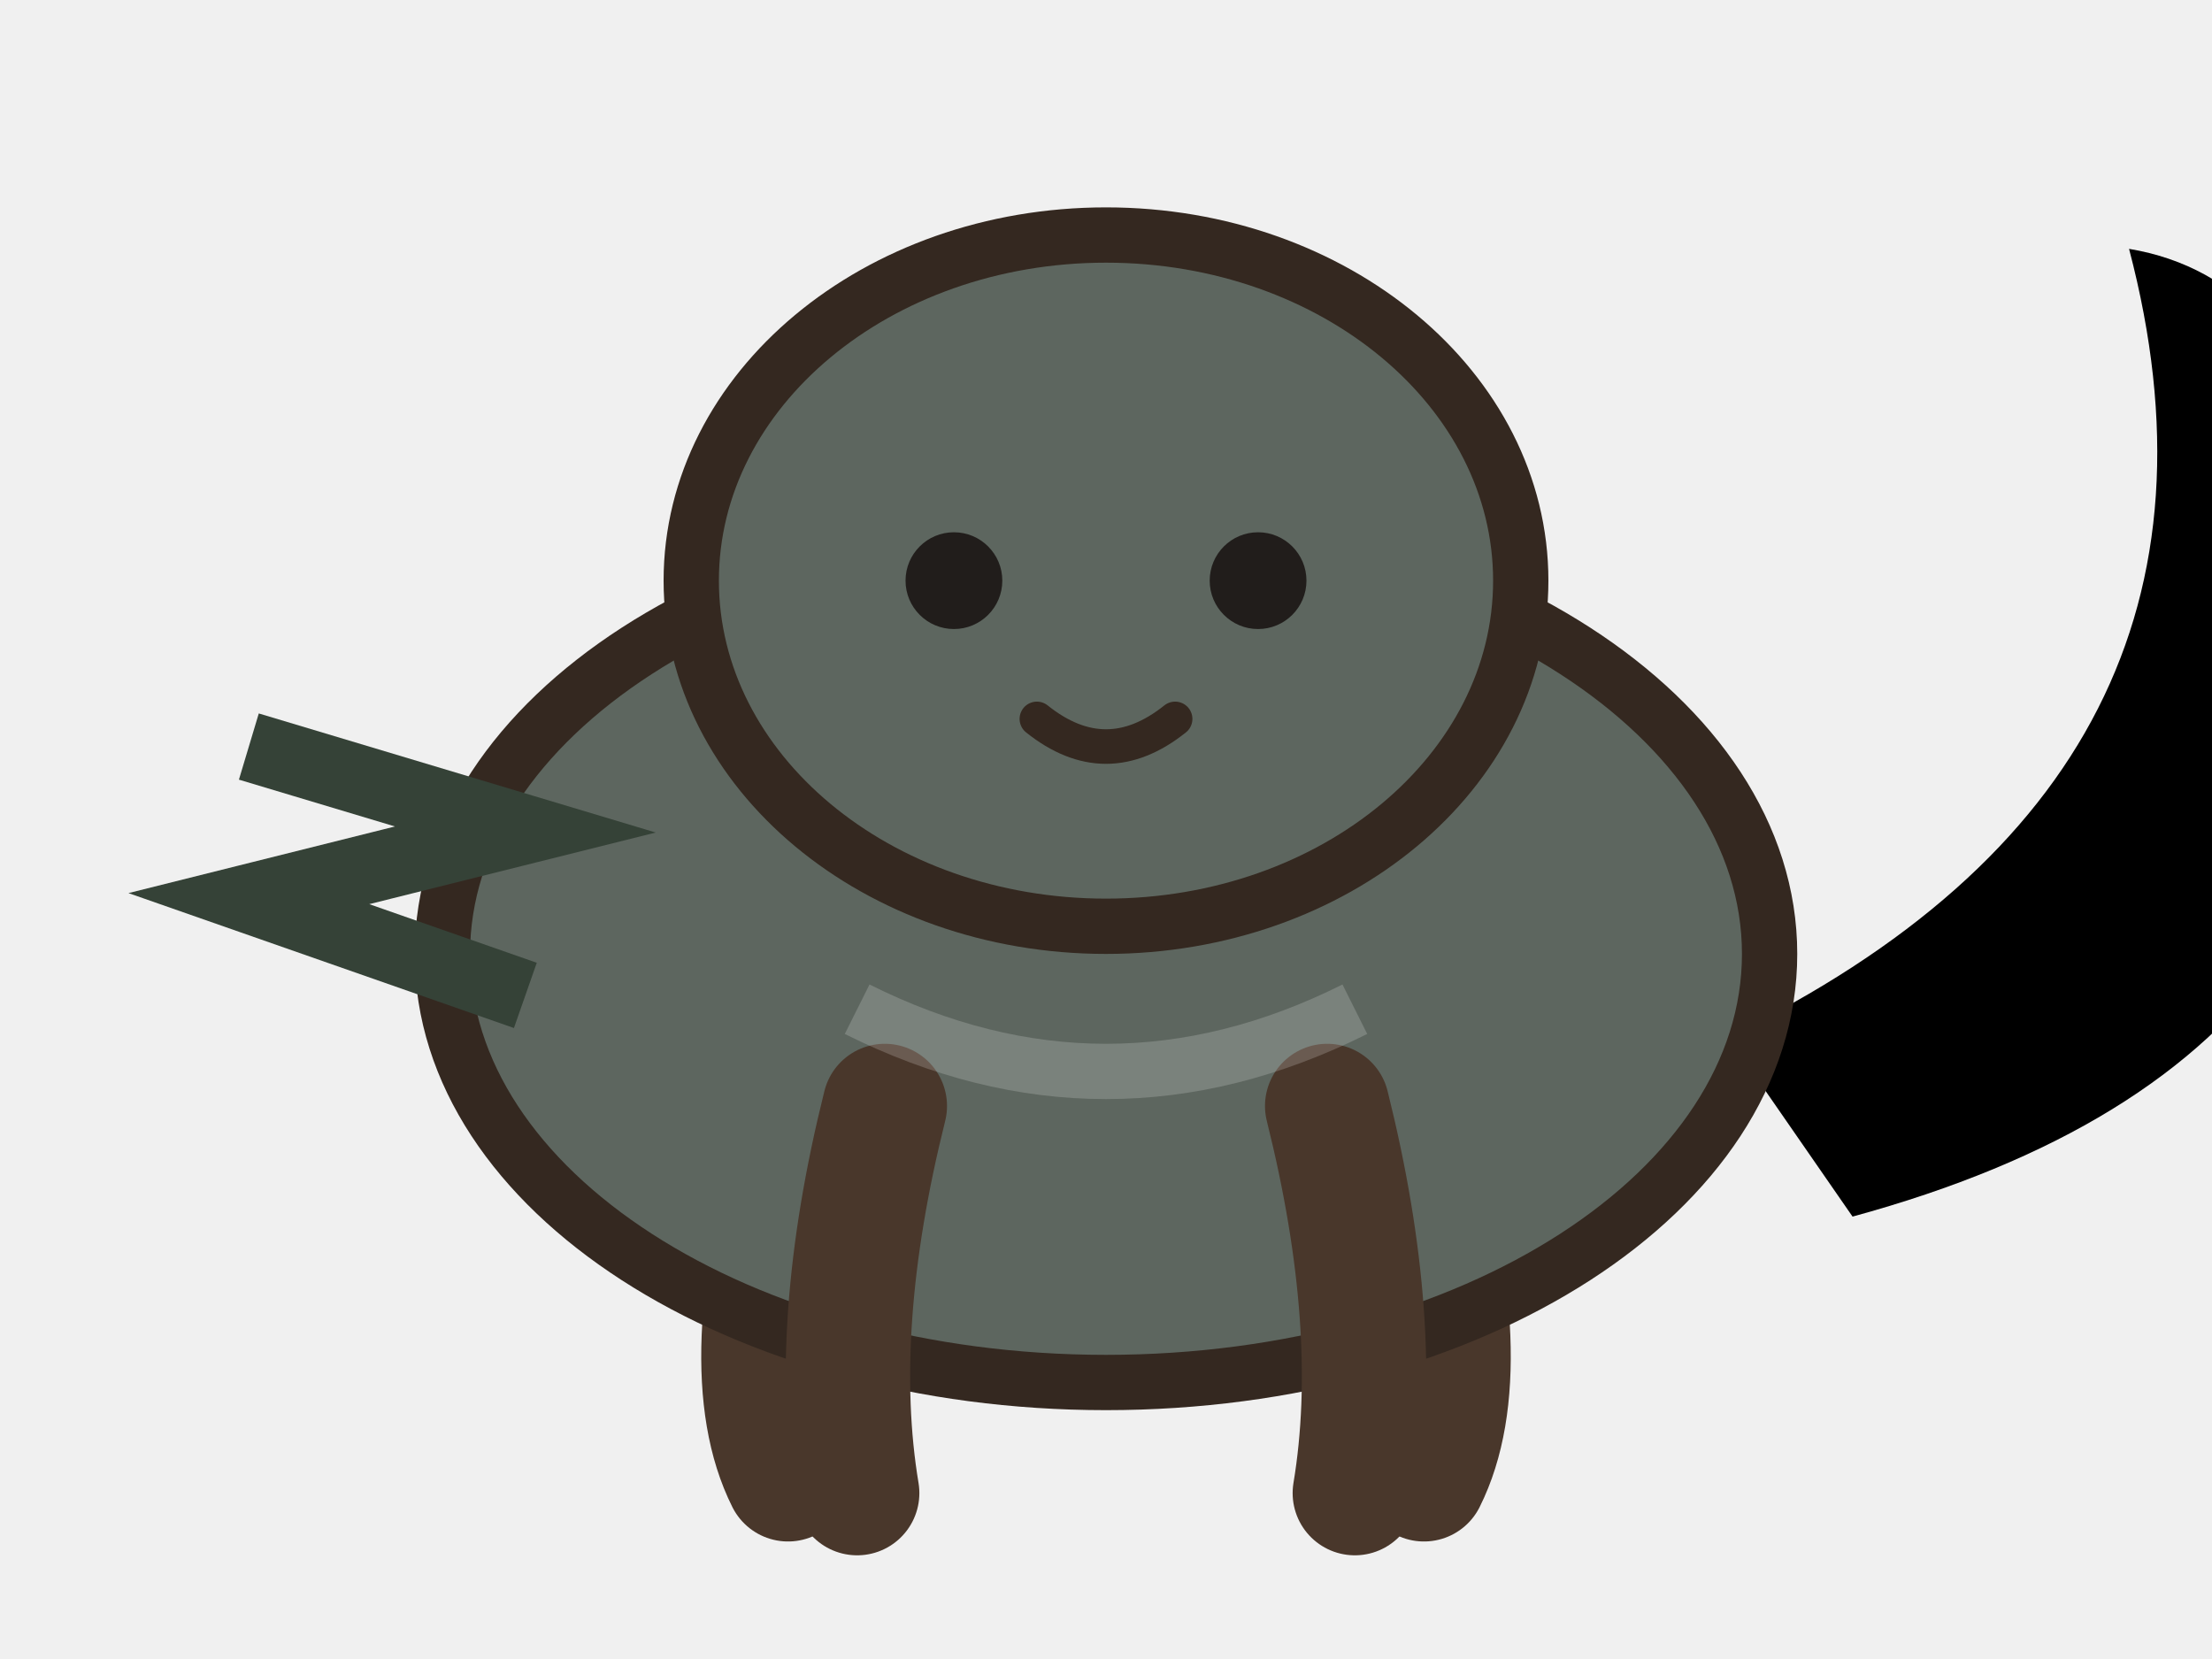
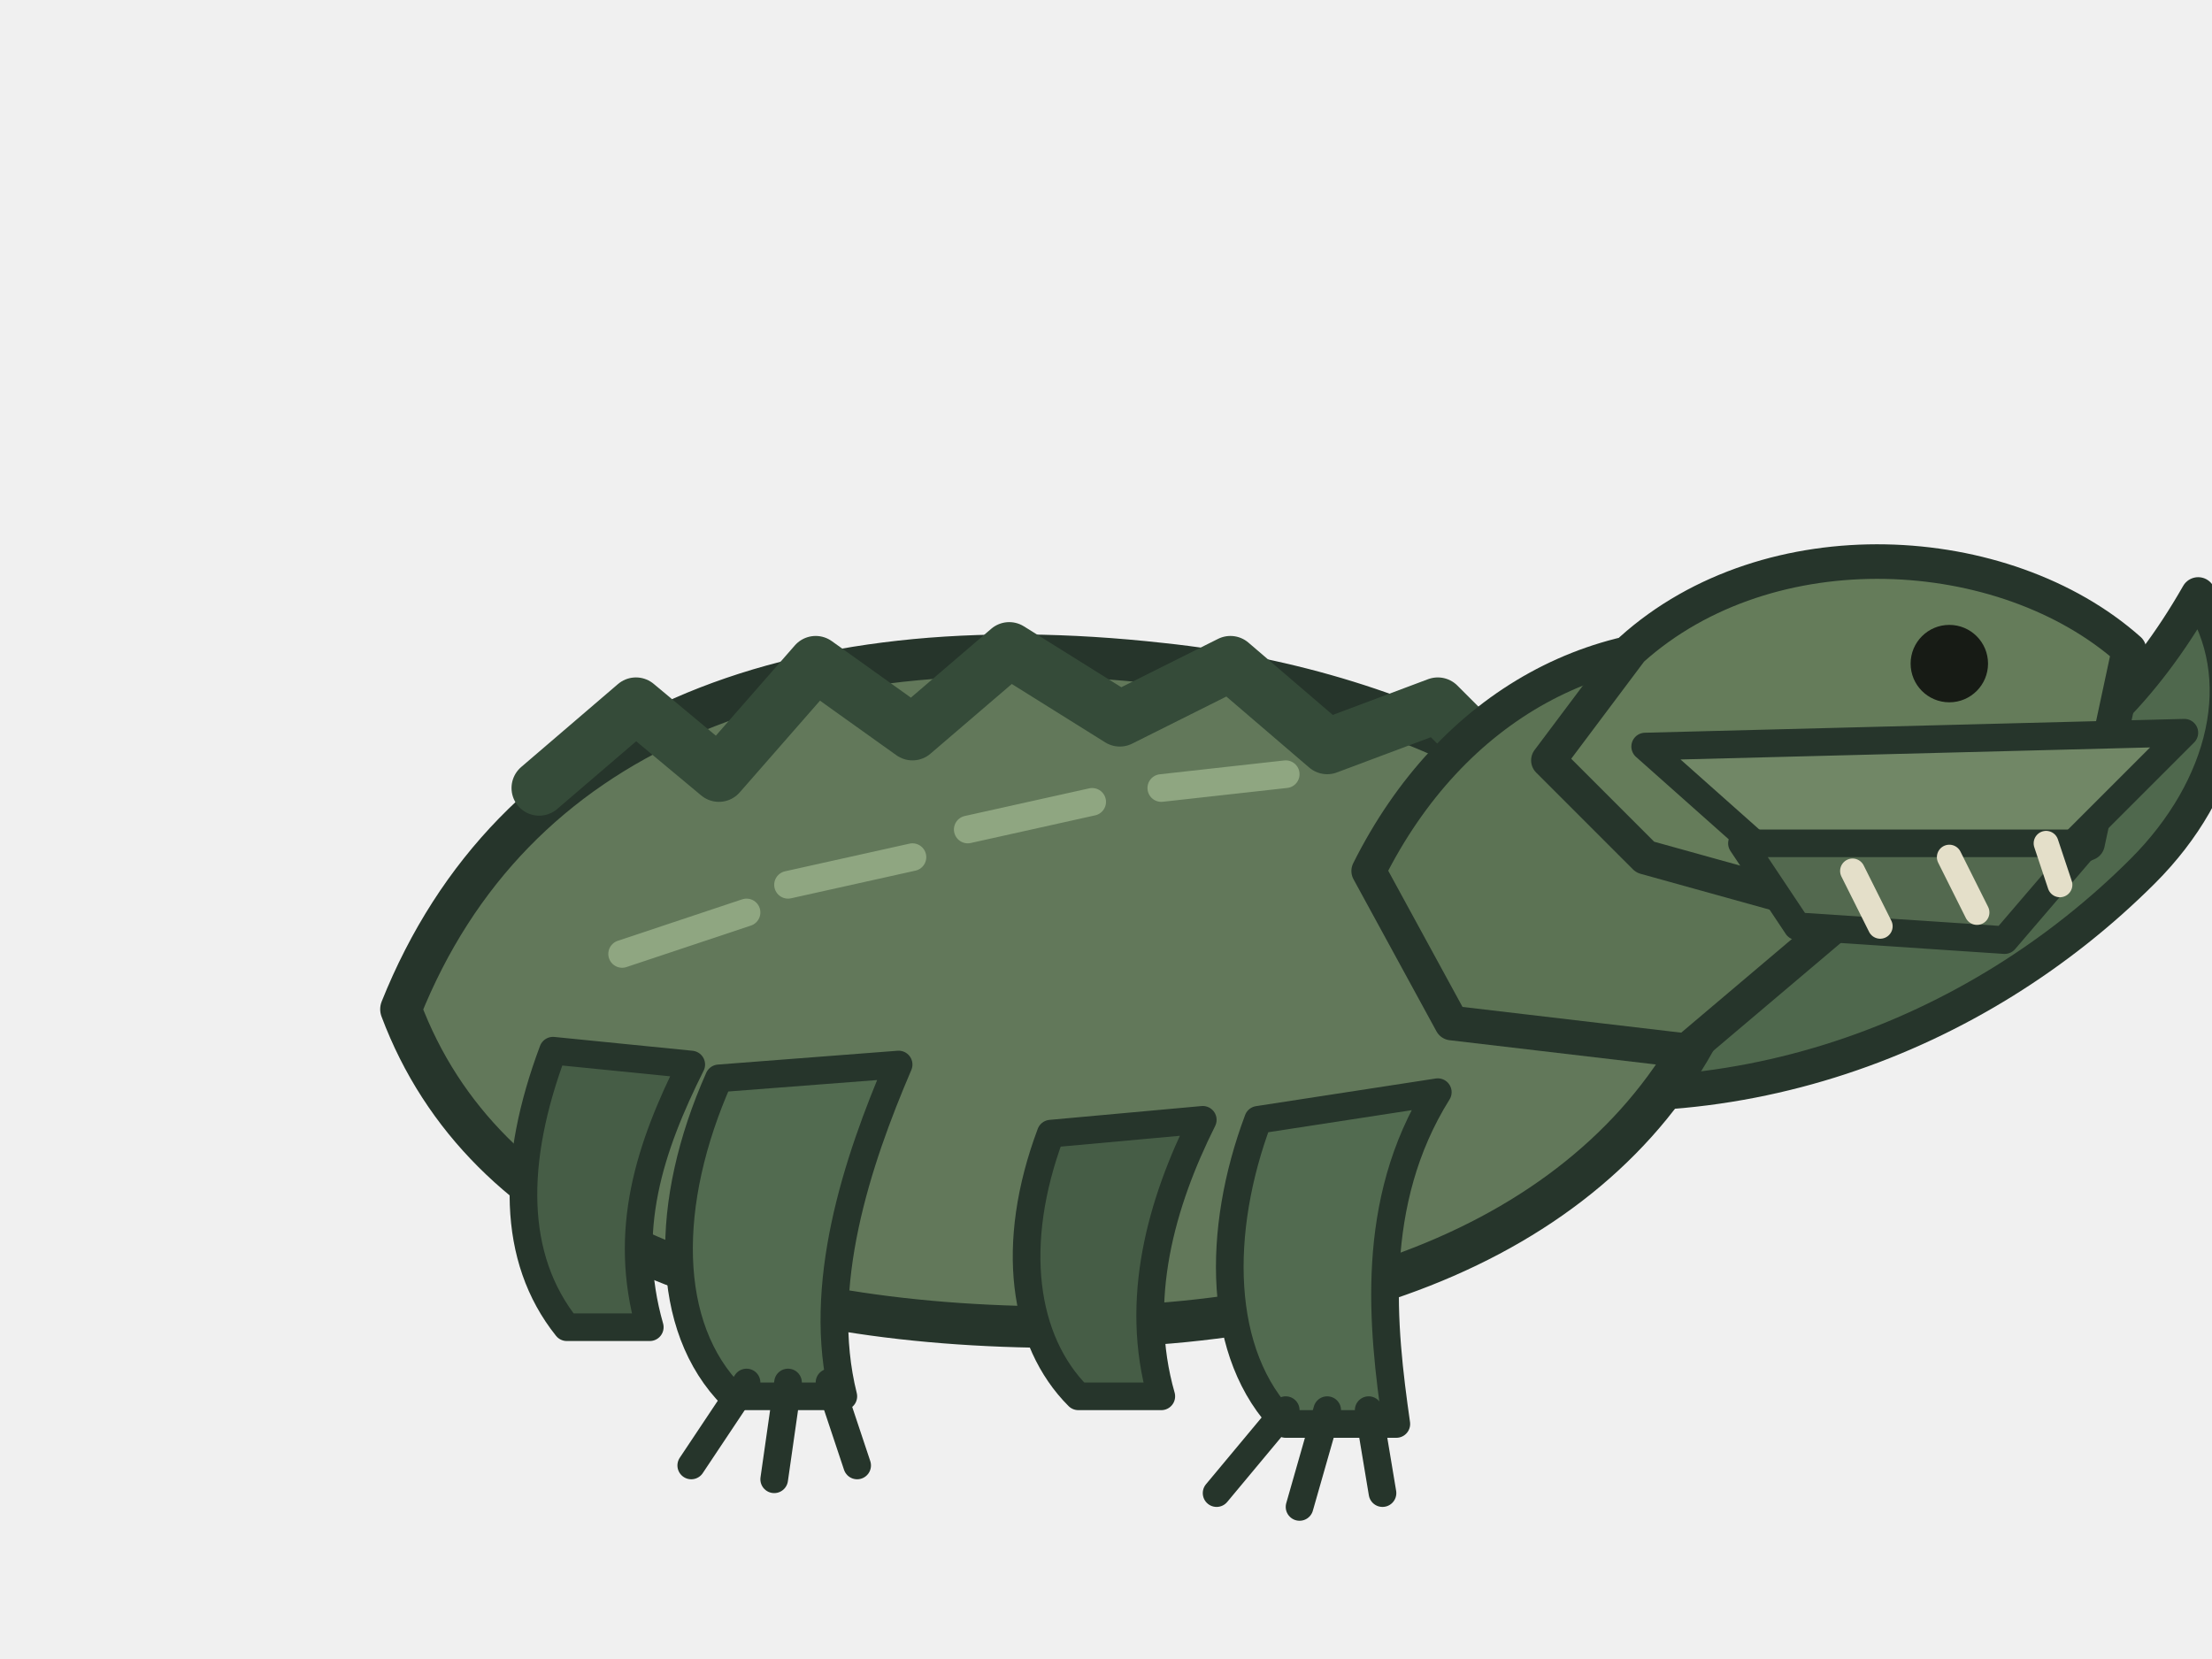
<svg xmlns="http://www.w3.org/2000/svg" viewBox="0 0 160 120" role="img" aria-label="crocodile pet master artwork">
-   <g id="pet-root">
-     <g id="tail">
-       <path d="M134 88 Q178 76 170 36 Q166 20 154 18 Q164 56 125 75" />
-     </g>
-     <g id="hind-legs">
-       <path d="M58 82 Q53 99 57 107" fill="none" stroke="#49372b" stroke-width="9" stroke-linecap="round" />
-       <path d="M102 82 Q107 99 103 107" fill="none" stroke="#49372b" stroke-width="9" stroke-linecap="round" />
-     </g>
-     <g id="body">
-       <ellipse cx="80" cy="69" rx="48" ry="31" fill="#5d665f" stroke="#342820" stroke-width="4" />
-     </g>
-     <g id="front-legs">
-       <path d="M64 80 Q60 96 62 108" fill="none" stroke="#49372b" stroke-width="9" stroke-linecap="round" />
-       <path d="M96 80 Q100 96 98 108" fill="none" stroke="#49372b" stroke-width="9" stroke-linecap="round" />
-     </g>
-     <g id="neck">
-       <path d="M60 54 Q62 33 80 29 Q98 33 100 54" fill="#5d665f" stroke="#342820" stroke-width="4" />
-     </g>
-     <g id="head">
-       <ellipse cx="80" cy="42" rx="30" ry="25" fill="#5d665f" stroke="#342820" stroke-width="4" />
-     </g>
-     <g id="face">
-       <circle cx="69" cy="42" r="3.5" fill="#211d1b" />
-       <circle cx="91" cy="42" r="3.5" fill="#211d1b" />
-       <path d="M75 52 Q80 56 85 52" fill="none" stroke="#342820" stroke-width="2.5" stroke-linecap="round" />
-     </g>
-     <g id="species-surface">
-       <path d="M38 72 L18 65 L38 60 L18 54" fill="none" stroke="#354237" stroke-width="5" />
-     </g>
-     <g id="markings">
-       <path d="M62 73 Q80 82 98 73" fill="none" stroke="#ffffff" stroke-opacity=".18" stroke-width="4" />
-     </g>
+   <g id="pet-root" stroke="#26352b" stroke-linejoin="round" stroke-linecap="round">
+     <path id="tail" d="M106 78 C125 82 143 75 155 63 C161 57 163 49 159 43 C151 57 140 61 125 61 L106 66Z" fill="#4f684d" stroke-width="2.5" />
+     <path id="body" d="M29 73 C37 53 57 45 84 48 C103 50 118 59 125 70 C119 87 101 96 77 96 C53 96 35 89 29 73Z" fill="#62785a" stroke-width="3" />
+     <path id="back-ridge" d="M39 57 L46 51 L52 56 L59 48 L66 53 L73 47 L81 52 L89 48 L96 54 L104 51 L111 58" fill="none" stroke="#354b39" stroke-width="4" />
+     <path id="hind-leg-near" d="M91 81 C88 89 88 98 93 103 L101 103 C100 96 99 87 104 79Z" fill="#526b50" stroke-width="2" />
+     <path id="hind-foot-near" d="M93 102 L88 108 M96 102 L94 109 M99 102 L100 108" fill="none" stroke-width="2" />
+     <path id="front-leg-near" d="M52 78 C48 87 48 96 53 101 L61 101 C59 93 62 84 65 77Z" fill="#526b50" stroke-width="2" />
+     <path id="front-foot-near" d="M54 100 L50 106 M57 100 L56 107 M60 100 L62 106" fill="none" stroke-width="2" />
+     <path id="hind-leg-far" d="M76 82 C73 90 74 97 78 101 L84 101 C82 94 84 87 87 81Z" fill="#465d46" stroke-width="2" />
+     <path id="front-leg-far" d="M40 76 C37 84 37 91 41 96 L47 96 C45 89 47 83 50 77Z" fill="#465d46" stroke-width="2" />
+     <path id="neck" d="M99 63 C105 51 116 45 128 47 L135 65 L122 76 L105 74Z" fill="#5c7354" stroke-width="2.5" />
+     <path id="head" d="M118 47 C128 38 145 39 154 47 L151 61 L137 67 L119 62 L112 55Z" fill="#657c5a" stroke-width="2.5" />
+     <path id="upper-jaw" d="M119 54 L158 53 L148 63 L128 62Z" fill="#718766" stroke-width="2" />
+     <path id="lower-jaw" d="M126 61 L151 61 L145 68 L130 67Z" fill="#53694f" stroke-width="2" />
+     <path id="teeth" d="M134 63 L136 67 M141 62 L143 66 M148 61 L149 64" fill="none" stroke="#e4dfc9" stroke-width="1.8" />
+     <circle id="eye" cx="141" cy="48" r="2.8" fill="#171b15" stroke="none" />
+     <path id="markings" d="M45 69 L54 66 M57 64 L66 62 M70 60 L79 58 M84 57 L93 56" fill="none" stroke="#8fa681" stroke-width="2" />
  </g>
</svg>
